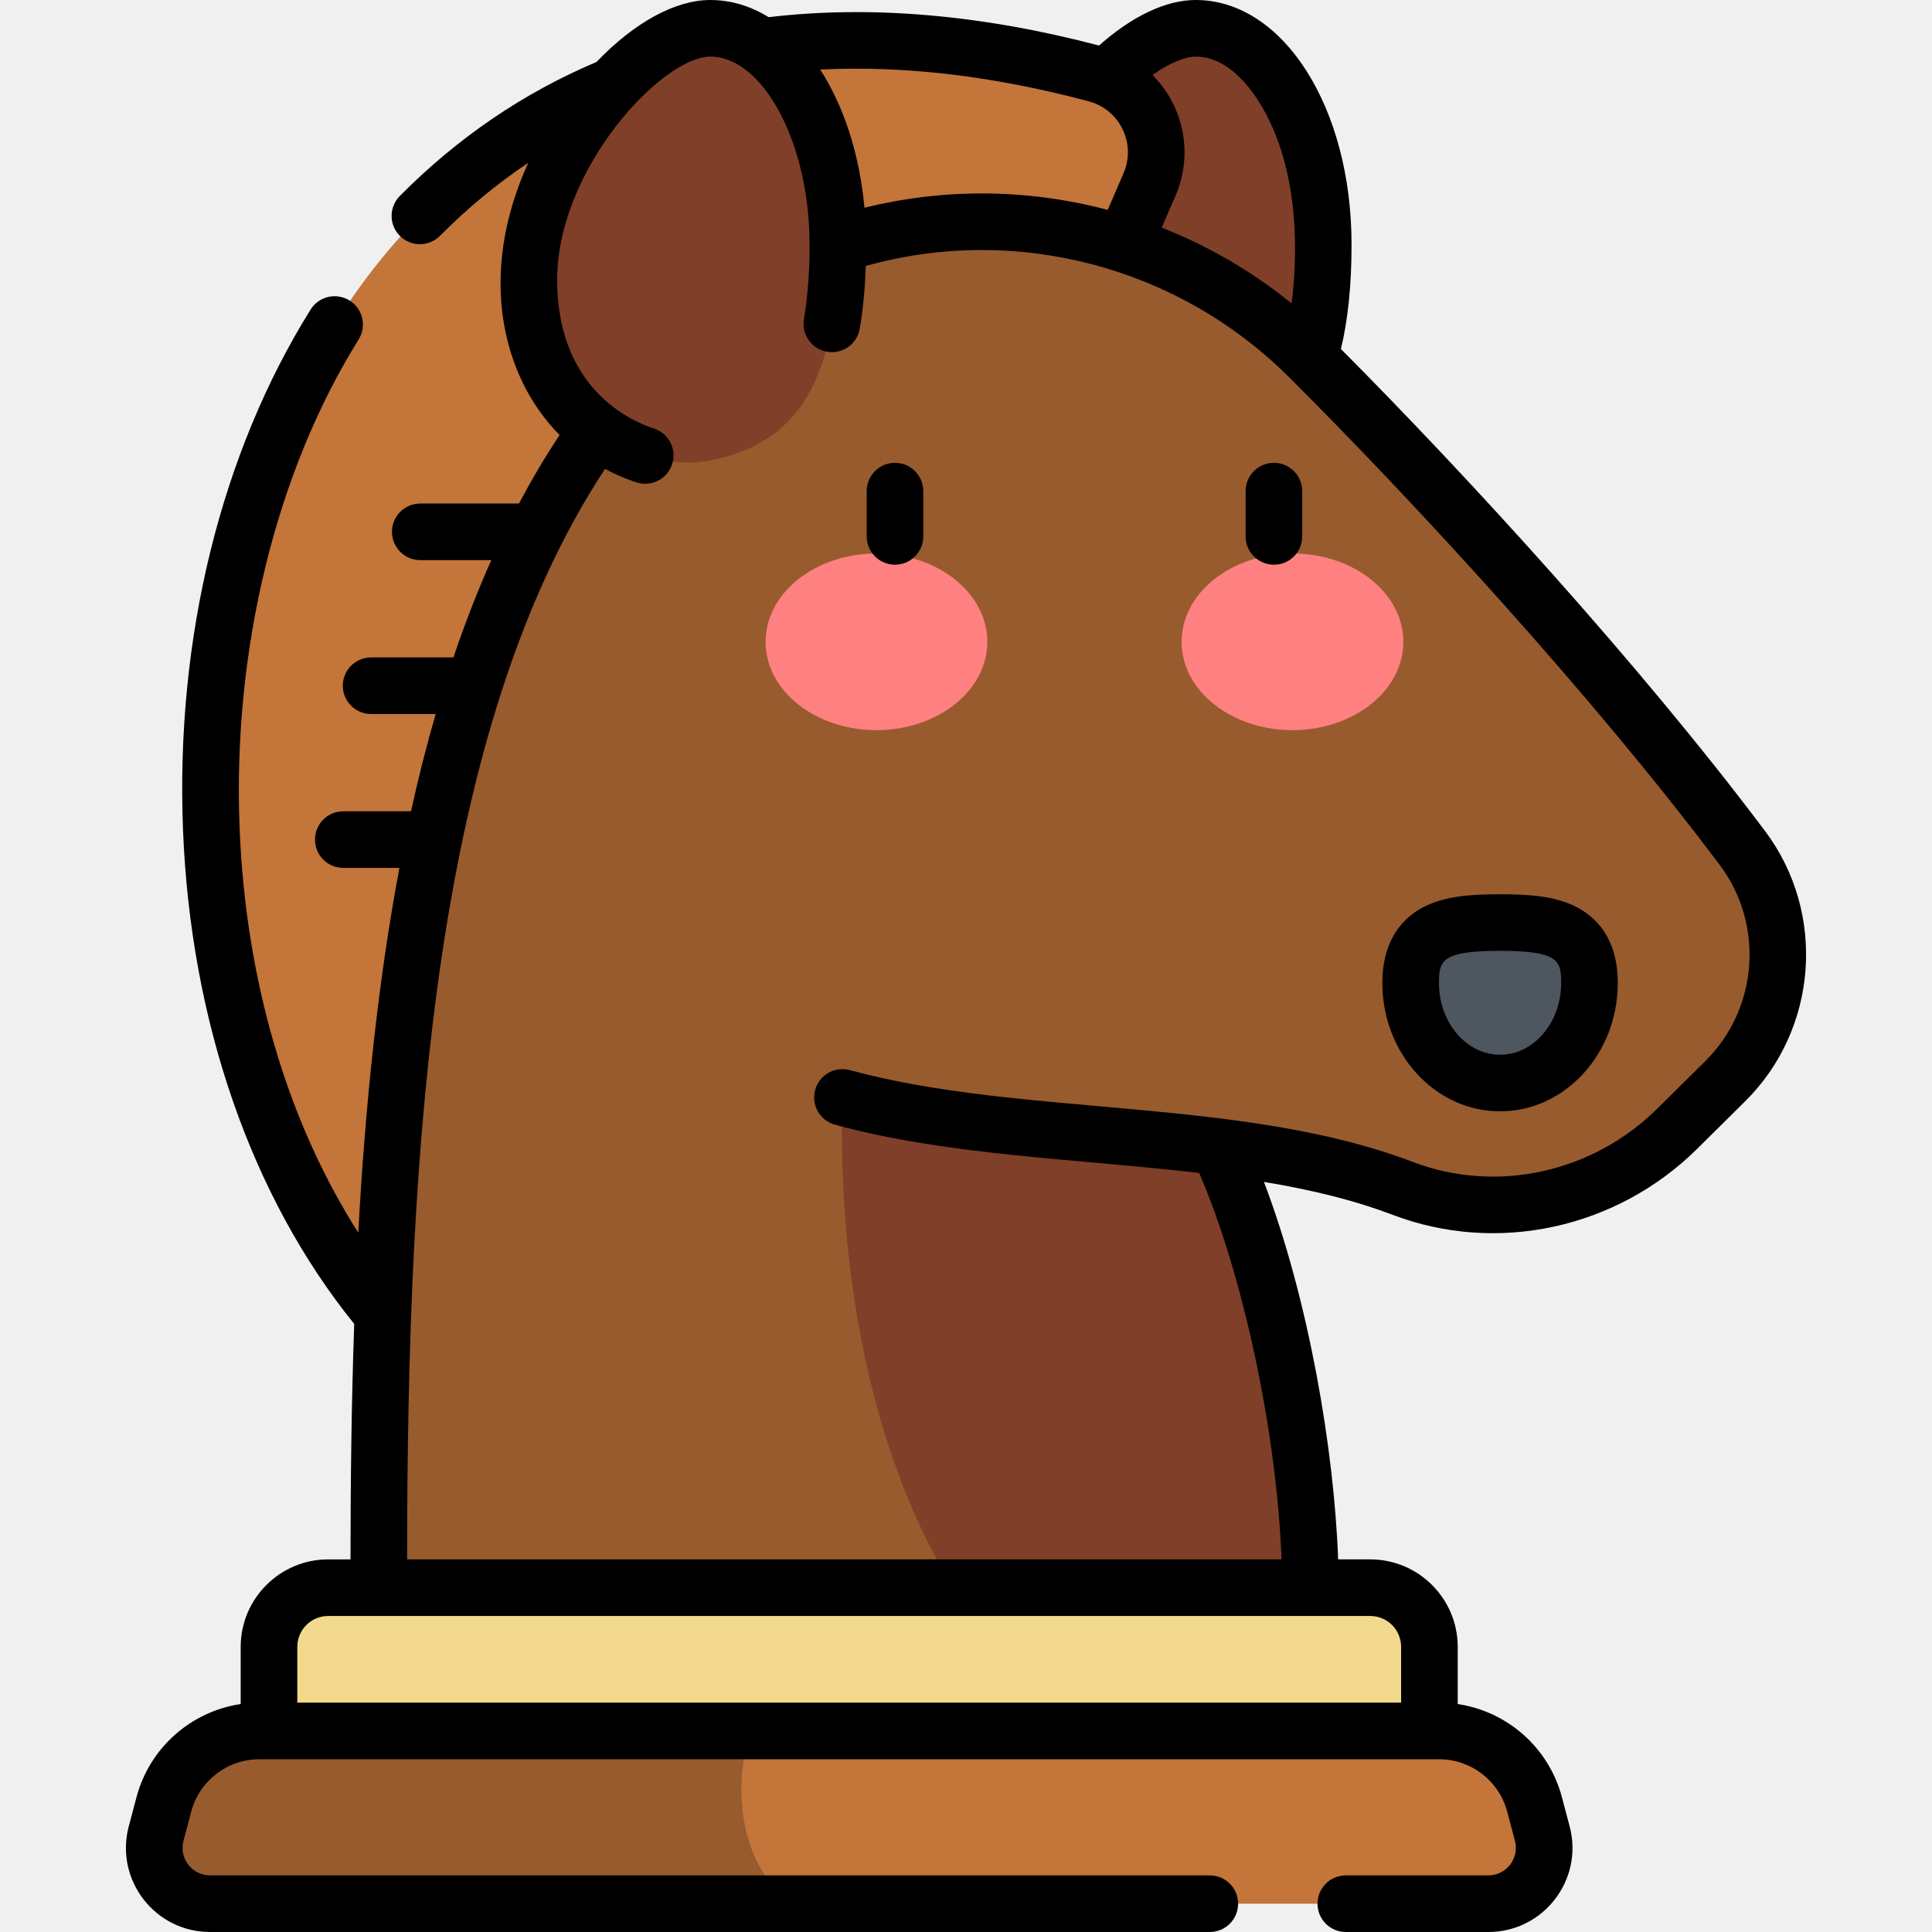
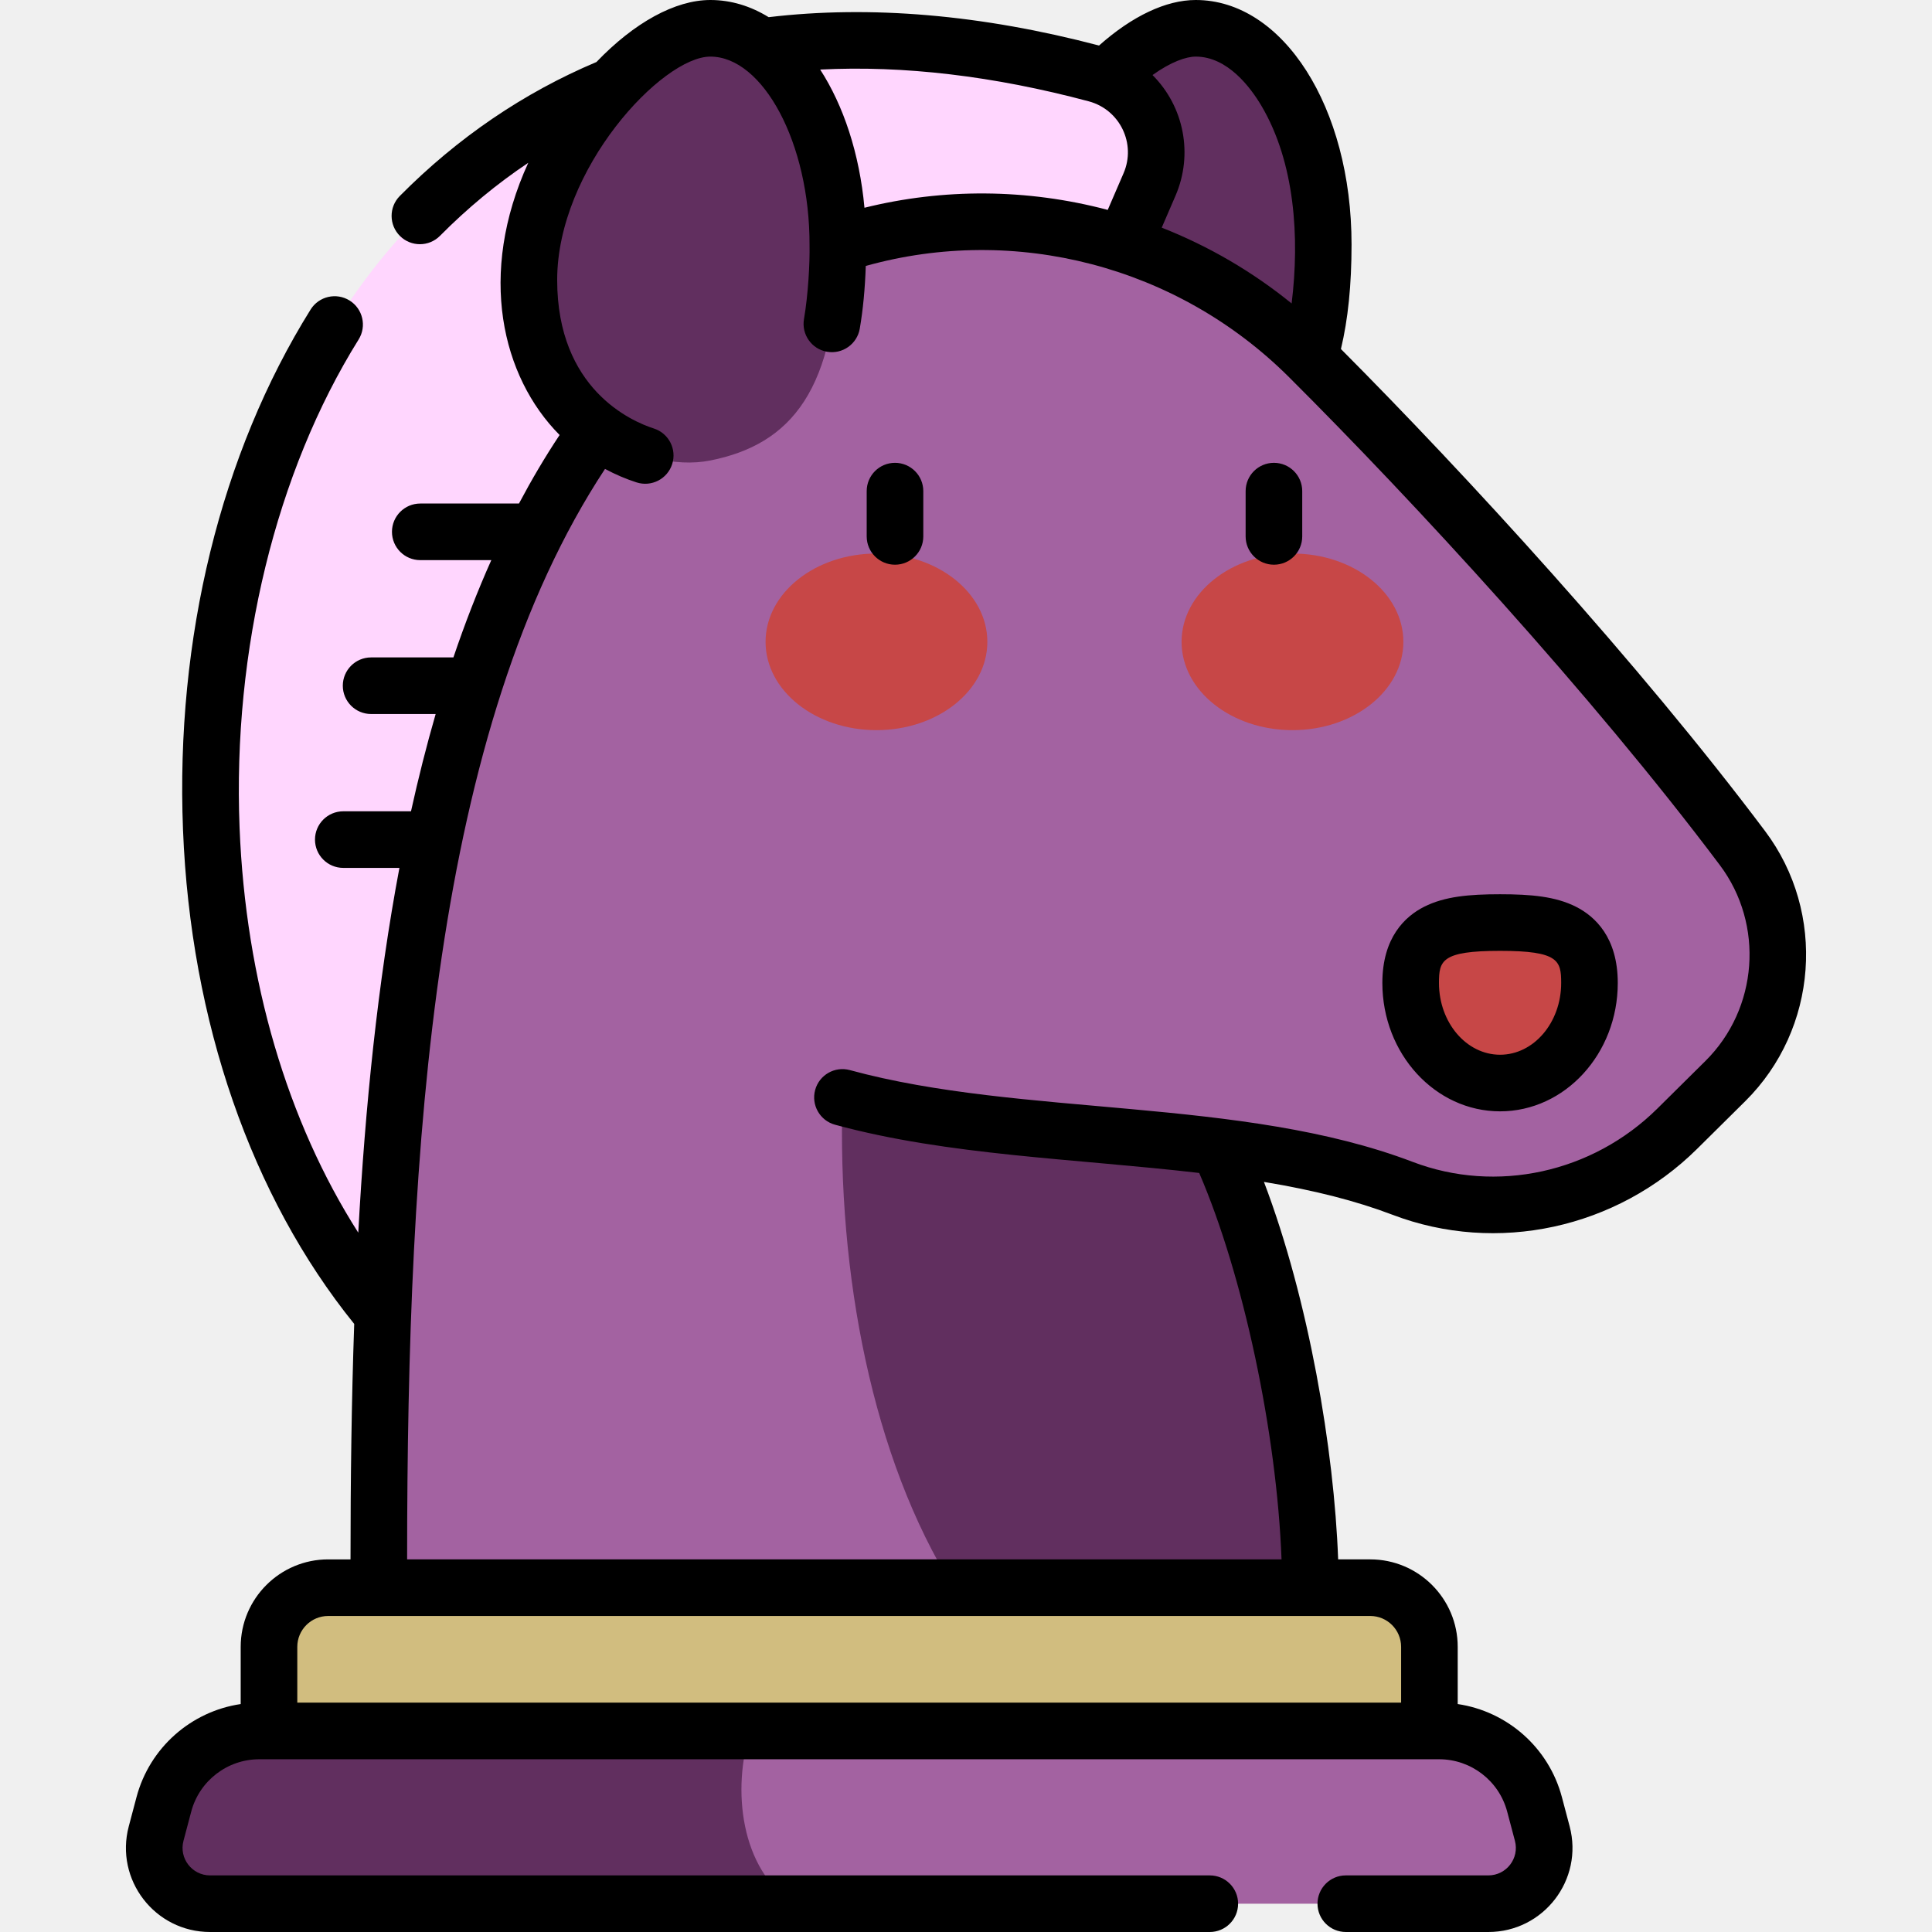
<svg xmlns="http://www.w3.org/2000/svg" id="Capa_1" enable-background="new 0 0 512 512" height="512" viewBox="0 0 512 512" width="512">
+   <style>
+         .knight-dark-main {
+             fill: #a362a1;
+         }
+ 
+         .knight-dark-main-light {
+             fill: #ffd6fe;
+         }
+ 
+         .knight-dark-main-shadow {
+             fill: #612f5f;
+         }
+ 
+         .knight-dark-blush {
+             fill: #c74747
+         }
+ 
+         .accent {
+             fill: #d1bd7f;
+         }
+ 
+         .accent-shadow {
+             fill: #af9854
+         }
+     </style>
  <g>
-     <path d="m268.795 74.193c0 36.97 29.785 51.487 48.088 47.839 21.267-4.239 33.791-18.546 33.791-57.266 0-31.627-15.129-57.266-33.791-57.266s-48.088 35.066-48.088 66.693z" fill="#d2896f" style="&#10;    fill: #803f28;&#10;" />
-     <path d="m290.575 81.454 14.067-32.575c5.199-12.04-1.501-25.887-14.172-29.272-43.978-11.747-120.405-21.707-179.192 37.61-70.379 71.014-75.41 218.506-5.952 295.547z" fill="#e7c7af" style="&#10;    fill: #c3753a;&#10;" />
-     <path d="m378.809 458.721h-307.523v-22.294c0-8.658 7.019-15.677 15.677-15.677h276.169c8.658 0 15.677 7.019 15.677 15.677z" fill="#f2d98d" />
-     <path d="m381.383 458.721h-312.67c-11.868 0-22.248 7.989-25.288 19.46l-2.05 7.736c-2.487 9.386 4.59 18.583 14.3 18.583h338.745c9.71 0 16.787-9.196 14.3-18.583l-2.05-7.736c-3.039-11.471-13.42-19.46-25.287-19.46z" fill="#e7c7af" style="&#10;    fill: #c3753a;&#10;" />
-     <path d="m198.899 458.721h-130.186c-11.868 0-22.248 7.988-25.288 19.46l-2.05 7.736c-2.487 9.386 4.59 18.583 14.3 18.583h154.766c-14.251-8.965-16.544-30.525-11.542-45.779z" fill="#daa985" style="&#10;    fill: #985b2e;&#10;" />
-     <path d="m461.779 224.767c-32.598-43.427-78.981-94.34-114.857-130.107-47.11-46.969-123.599-48.209-171.031-1.566-67.57 67.952-75.855 199.024-75.491 328.18l246.876-.696c-.097-34.428-9.486-84.792-24.369-116.682 17.206 2.167 33.808 5.313 48.798 11.026 25.161 9.59 53.636 3.147 72.775-15.793 4.258-4.214 8.57-8.484 12.757-12.633 16.71-16.562 18.666-42.914 4.542-61.729z" fill="#daa985" style="&#10;    fill: #985b2e;&#10;" />
-     <path d="m223.261 290.827c-1.387 46.708 7.856 95.517 29.449 130.017l94.567-.267c-.097-34.428-9.485-84.792-24.369-116.682-33.379-4.201-69.036-4.712-99.647-13.068z" fill="#d2896f" style="&#10;    fill: #803f28;&#10;" />
-     <path d="m140.159 74.193c0 36.97 29.785 51.487 48.088 47.839 21.267-4.239 33.791-18.546 33.791-57.266 0-31.627-15.129-57.266-33.791-57.266s-48.088 35.066-48.088 66.693z" fill="#d2896f" style="&#10;    fill: #803f28;&#10;" />
-     <g>
-       <ellipse cx="232.271" cy="170.093" fill="#fff" rx="29.387" ry="23.403" style="&#10;    fill: #ff8080;&#10;" />
-       <ellipse cx="342.518" cy="170.093" fill="#fff" rx="29.387" ry="23.403" style="fill: #ff8080;" />
-       <path d="m421.228 260.504c0-14.643-10.608-16.019-23.693-16.019-13.086 0-23.694 1.376-23.694 16.019s10.608 26.513 23.694 26.513c13.085-.001 23.693-11.871 23.693-26.513z" fill="#4e5660" />
+     <path d="m268.795 74.193c0 36.97 29.785 51.487 48.088 47.839 21.267-4.239 33.791-18.546 33.791-57.266 0-31.627-15.129-57.266-33.791-57.266s-48.088 35.066-48.088 66.693z" class="knight-dark-main-shadow" />
+     <path d="m290.575 81.454 14.067-32.575c5.199-12.04-1.501-25.887-14.172-29.272-43.978-11.747-120.405-21.707-179.192 37.61-70.379 71.014-75.41 218.506-5.952 295.547z" class="knight-dark-main-light" />
+     <path d="m378.809 458.721h-307.523v-22.294c0-8.658 7.019-15.677 15.677-15.677h276.169c8.658 0 15.677 7.019 15.677 15.677z" class="accent" />
+     <path d="m381.383 458.721h-312.67c-11.868 0-22.248 7.989-25.288 19.46l-2.05 7.736c-2.487 9.386 4.59 18.583 14.3 18.583h338.745c9.71 0 16.787-9.196 14.3-18.583l-2.05-7.736c-3.039-11.471-13.42-19.46-25.287-19.46z" class="knight-dark-main" />
+     <path d="m198.899 458.721h-130.186c-11.868 0-22.248 7.988-25.288 19.46l-2.05 7.736c-2.487 9.386 4.59 18.583 14.3 18.583h154.766c-14.251-8.965-16.544-30.525-11.542-45.779z" class="knight-dark-main-shadow" />
+     <path d="m461.779 224.767c-32.598-43.427-78.981-94.34-114.857-130.107-47.11-46.969-123.599-48.209-171.031-1.566-67.57 67.952-75.855 199.024-75.491 328.18l246.876-.696c-.097-34.428-9.486-84.792-24.369-116.682 17.206 2.167 33.808 5.313 48.798 11.026 25.161 9.59 53.636 3.147 72.775-15.793 4.258-4.214 8.57-8.484 12.757-12.633 16.71-16.562 18.666-42.914 4.542-61.729z" class="knight-dark-main" />
+     <path d="m223.261 290.827c-1.387 46.708 7.856 95.517 29.449 130.017l94.567-.267c-.097-34.428-9.485-84.792-24.369-116.682-33.379-4.201-69.036-4.712-99.647-13.068z" class="knight-dark-main-shadow" />
+     <path d="m140.159 74.193c0 36.97 29.785 51.487 48.088 47.839 21.267-4.239 33.791-18.546 33.791-57.266 0-31.627-15.129-57.266-33.791-57.266s-48.088 35.066-48.088 66.693z" class="knight-dark-main-shadow" />
+     <g class="knight-dark-blush">
+       <ellipse cx="232.271" cy="170.093" rx="29.387" ry="23.403" />
+       <ellipse cx="342.518" cy="170.093" rx="29.387" ry="23.403" />
+       <path d="m421.228 260.504c0-14.643-10.608-16.019-23.693-16.019-13.086 0-23.694 1.376-23.694 16.019s10.608 26.513 23.694 26.513c13.085-.001 23.693-11.871 23.693-26.513z" />
    </g>
    <path d="m467.778 220.264c-33.469-44.587-79.383-94.584-112.418-127.771 1.882-7.835 2.814-16.948 2.814-27.727-.001-36.317-18.138-64.766-41.292-64.766-7.866 0-16.847 4.259-25.625 12.067-31.164-8.196-60.595-10.716-87.553-7.517-4.754-2.931-9.962-4.55-15.457-4.55-9.336 0-20.196 6.008-30.185 16.437-19.283 8.132-36.81 20.063-52.111 35.501-2.916 2.942-2.895 7.69.048 10.606 2.932 2.906 7.681 2.904 10.606-.048 7.272-7.338 15.091-13.798 23.389-19.351-13.486 29.5-7.026 56.697 8.306 72.135-3.851 5.793-7.425 11.864-10.77 18.161h-26.156c-4.143 0-7.5 3.358-7.5 7.5s3.357 7.5 7.5 7.5h18.828c-3.695 8.258-7.028 16.87-10.044 25.781h-21.81c-4.142 0-7.5 3.358-7.5 7.5s3.358 7.5 7.5 7.5h17.106c-2.421 8.37-4.59 16.974-6.535 25.78h-17.944c-4.143 0-7.5 3.358-7.5 7.5s3.357 7.5 7.5 7.5h14.875c-5.741 30.487-9.066 63.094-10.905 96.67-18.808-29.492-29.85-66.832-31.457-107.347-1.868-47.07 9.632-94.217 31.55-129.353 2.192-3.515 1.121-8.141-2.394-10.333-3.516-2.193-8.141-1.121-10.333 2.394-23.817 38.181-35.825 87.15-33.812 137.888 2.016 50.82 18.108 97.177 45.371 130.934-.72 20.633-.977 41.518-.979 62.398h-5.928c-12.779 0-23.177 10.397-23.177 23.177v15.163c-13.138 1.944-24.132 11.54-27.611 24.671l-2.05 7.736c-3.747 14.142 6.908 28 21.55 28h264.935c4.143 0 7.5-3.358 7.5-7.5s-3.357-7.5-7.5-7.5h-264.935c-4.787 0-8.278-4.53-7.05-9.162l2.05-7.736c2.165-8.173 9.582-13.881 18.037-13.881h312.671c8.455 0 15.872 5.708 18.037 13.881l2.05 7.736c1.227 4.628-2.258 9.162-7.051 9.162h-37.766c-4.143 0-7.5 3.358-7.5 7.5s3.357 7.5 7.5 7.5h37.766c14.634 0 25.302-13.846 21.551-28.003l-2.05-7.735c-3.479-13.13-14.474-22.727-27.611-24.671v-15.163c0-12.78-10.397-23.177-23.177-23.177h-8.509c-1.061-28.985-7.766-68.747-19.664-100.034 13.479 2.236 24.506 5.066 34.075 8.713 27.658 10.542 59.345 3.684 80.721-17.471 4.261-4.216 8.573-8.486 12.761-12.637 19.279-19.107 21.542-49.87 5.262-71.558zm-150.896-205.264c8.452 0 14.551 8.198 17.435 13.084 8.856 15.008 10.129 34.912 7.977 52.337-10.398-8.443-22.006-15.208-34.426-20.093l3.66-8.475c4.708-10.903 2.298-23.555-6.097-31.965 4.895-3.512 8.919-4.888 11.451-4.888zm-28.347 11.854c8.244 2.202 12.605 11.219 9.222 19.052l-4.197 9.72c-21.491-5.693-43.65-5.73-64.467-.569-1.322-14.364-5.545-27.055-11.739-36.624 22.136-1.119 46.008 1.696 71.181 8.421zm74.597 401.397c4.509 0 8.177 3.668 8.177 8.177v14.793h-292.523v-14.793c0-4.509 3.668-8.177 8.177-8.177zm88.824-147.083c-4.184 4.148-8.495 8.416-12.752 12.629-17.207 17.027-42.652 22.569-64.828 14.116-45.364-17.29-103.544-11.875-149.14-24.322-4-1.09-8.12 1.263-9.211 5.26-1.091 3.996 1.265 8.12 5.26 9.21 29.921 8.167 63.87 8.983 96.515 12.787 11.675 27.034 20.565 68.913 21.821 102.402h-231.73c.011-110.072 7.044-220.054 52.444-288.983 2.764 1.489 5.577 2.68 8.361 3.575 3.953 1.269 8.17-.908 9.435-4.844 1.269-3.943-.9-8.168-4.844-9.436-6.013-1.933-25.629-10.486-25.629-39.369 0-29.479 27.829-59.193 40.588-59.193 13.946 0 26.377 22.934 26.289 49.988.094 4.722-.365 13.14-1.472 19.568-.702 4.082 2.037 7.961 6.119 8.664 4.081.701 7.961-2.037 8.664-6.118.858-4.986 1.39-10.561 1.594-16.623 39.564-11.072 82.579-.026 112.186 29.493.002.002.003.003.005.005.008.008.017.016.025.025 32.846 32.75 80.065 83.897 114.125 129.268 11.805 15.726 10.162 38.038-3.825 51.898zm-214.772-158.515c-4.143 0-7.5 3.358-7.5 7.5v12c0 4.142 3.357 7.5 7.5 7.5s7.5-3.358 7.5-7.5v-12c0-4.142-3.357-7.5-7.5-7.5zm100.421 0c-4.143 0-7.5 3.358-7.5 7.5v12c0 4.142 3.357 7.5 7.5 7.5s7.5-3.358 7.5-7.5v-12c0-4.142-3.358-7.5-7.5-7.5zm80.075 117.661c-5.448-2.763-11.994-3.329-20.146-3.329s-14.697.566-20.146 3.329c-5.04 2.556-11.048 8.133-11.048 20.189 0 18.755 13.993 34.013 31.193 34.013s31.193-15.258 31.193-34.013c.002-12.056-6.006-17.633-11.046-20.189zm-20.145 39.202c-8.929 0-16.193-8.529-16.193-19.013 0-5.907.655-8.518 16.193-8.518s16.193 2.611 16.193 8.518c0 10.484-7.265 19.013-16.193 19.013z" />
  </g>
</svg>
